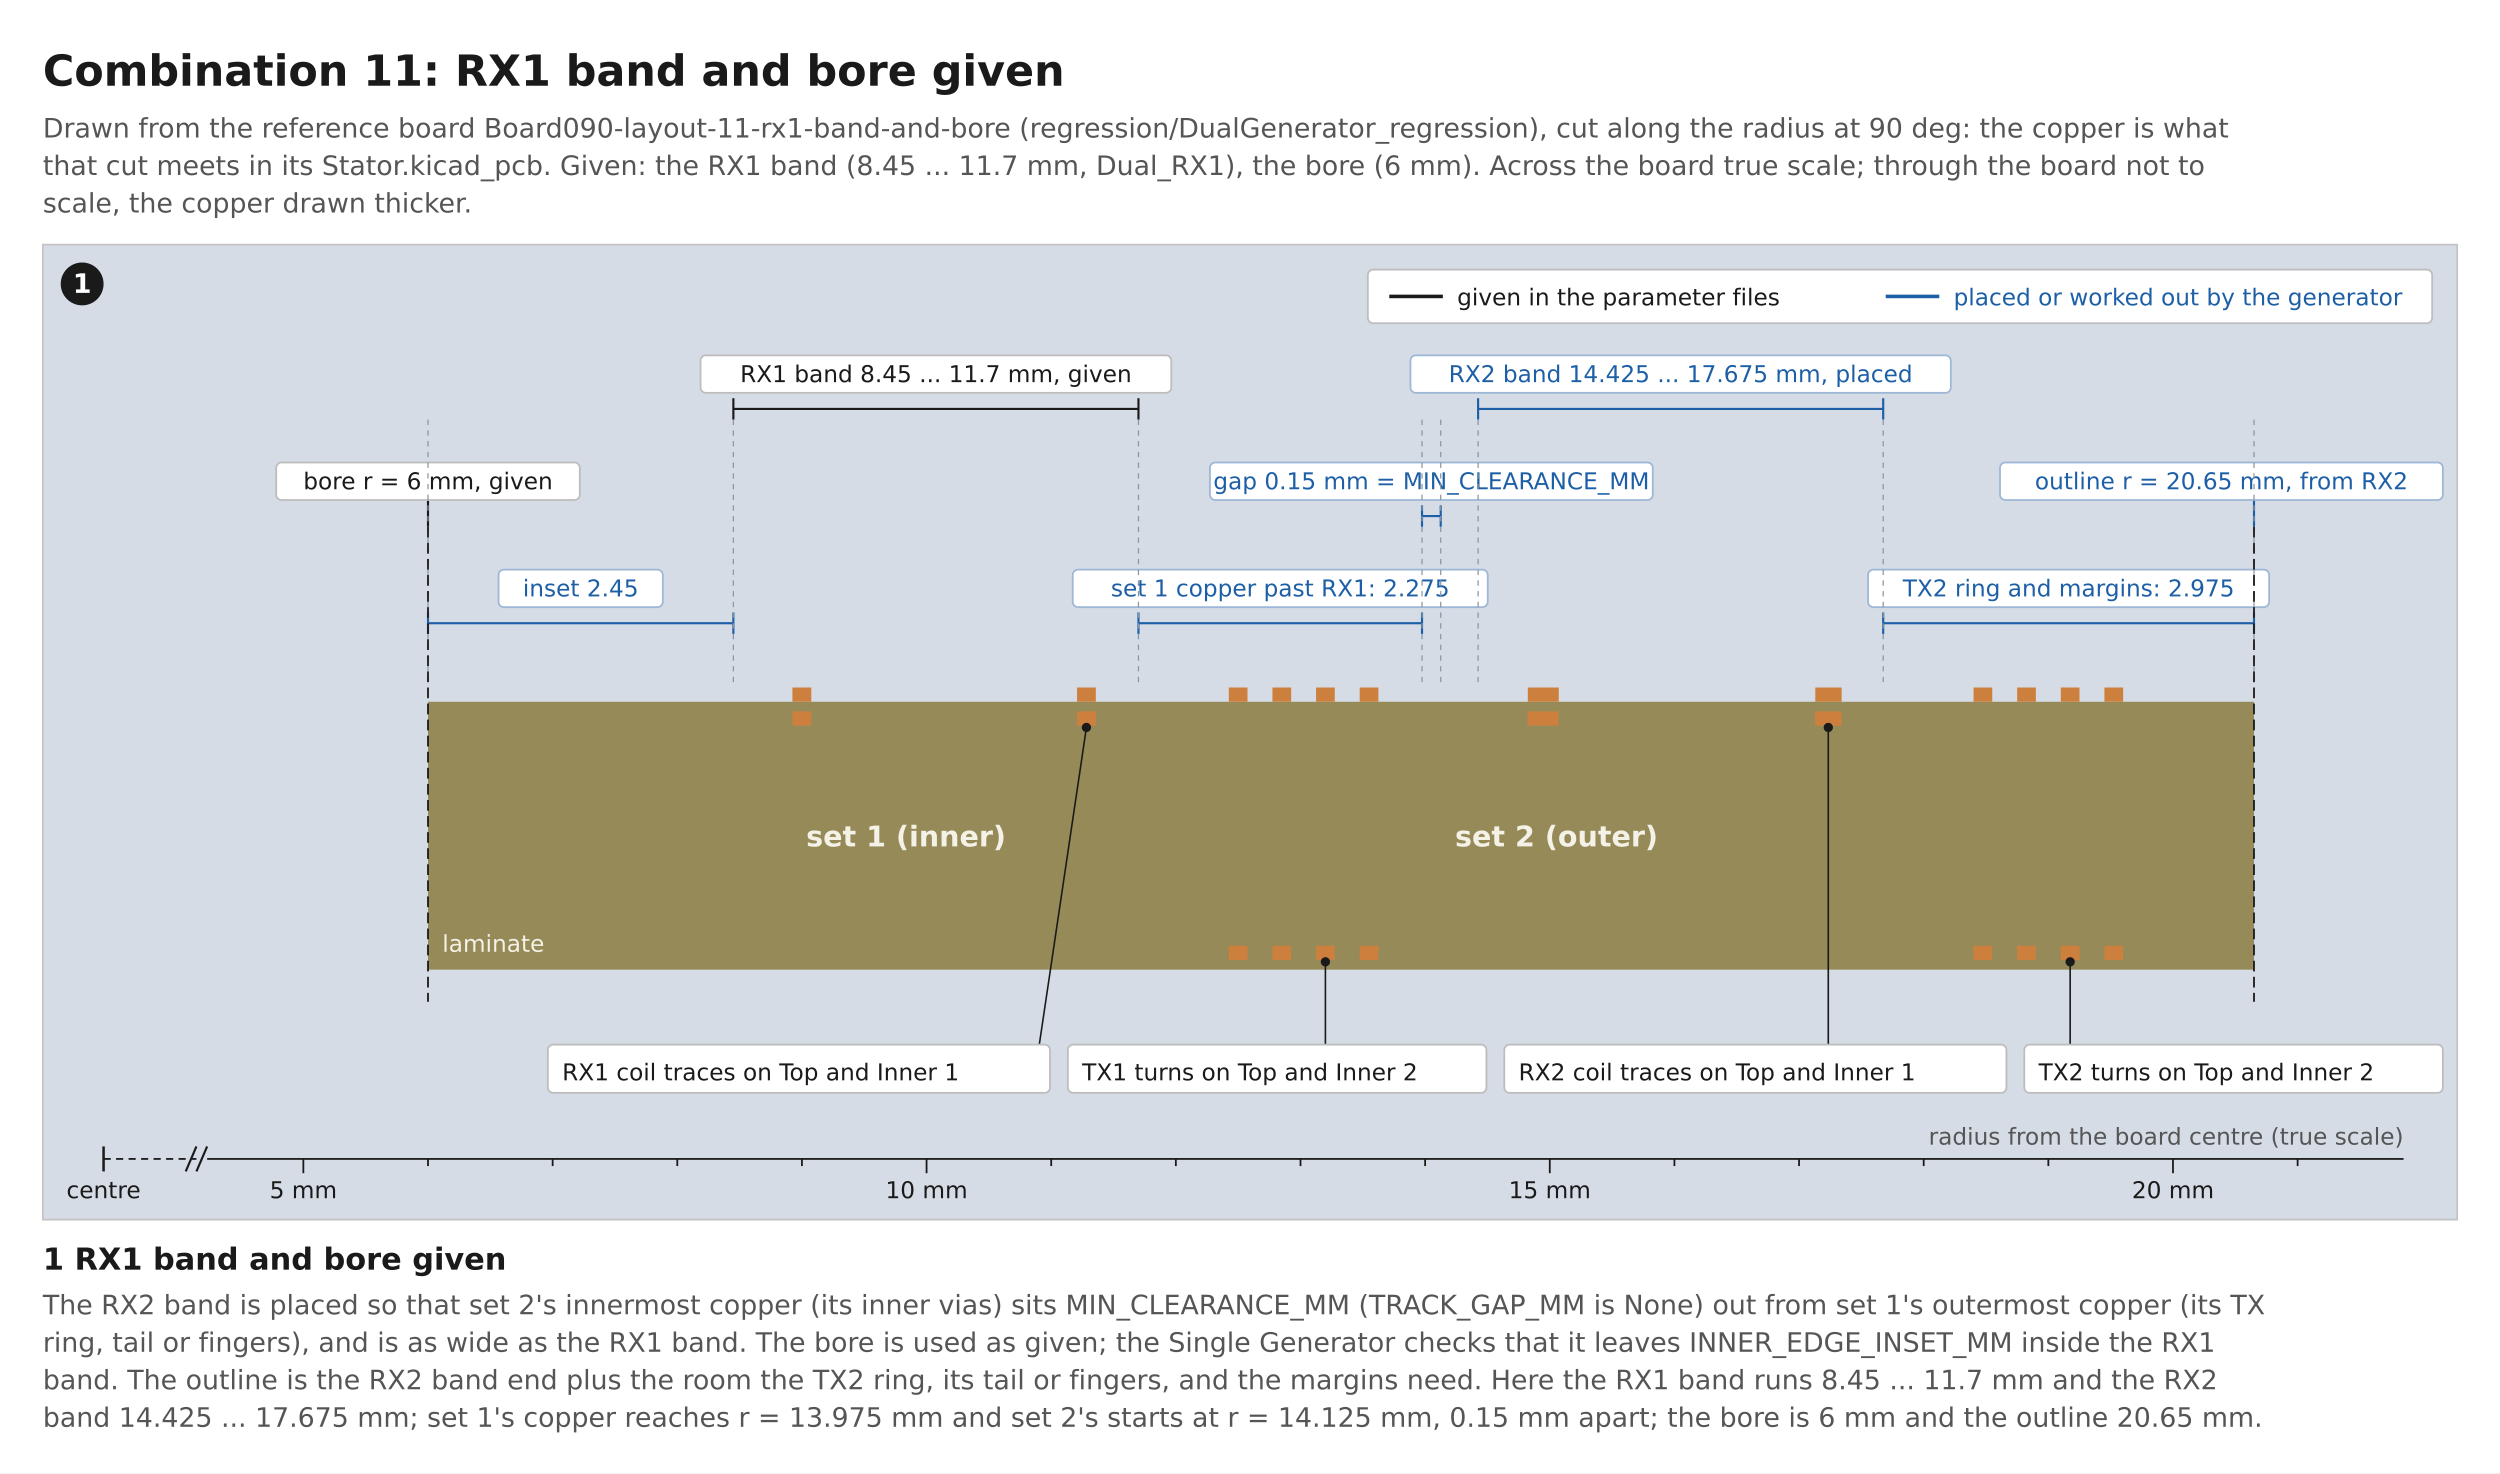
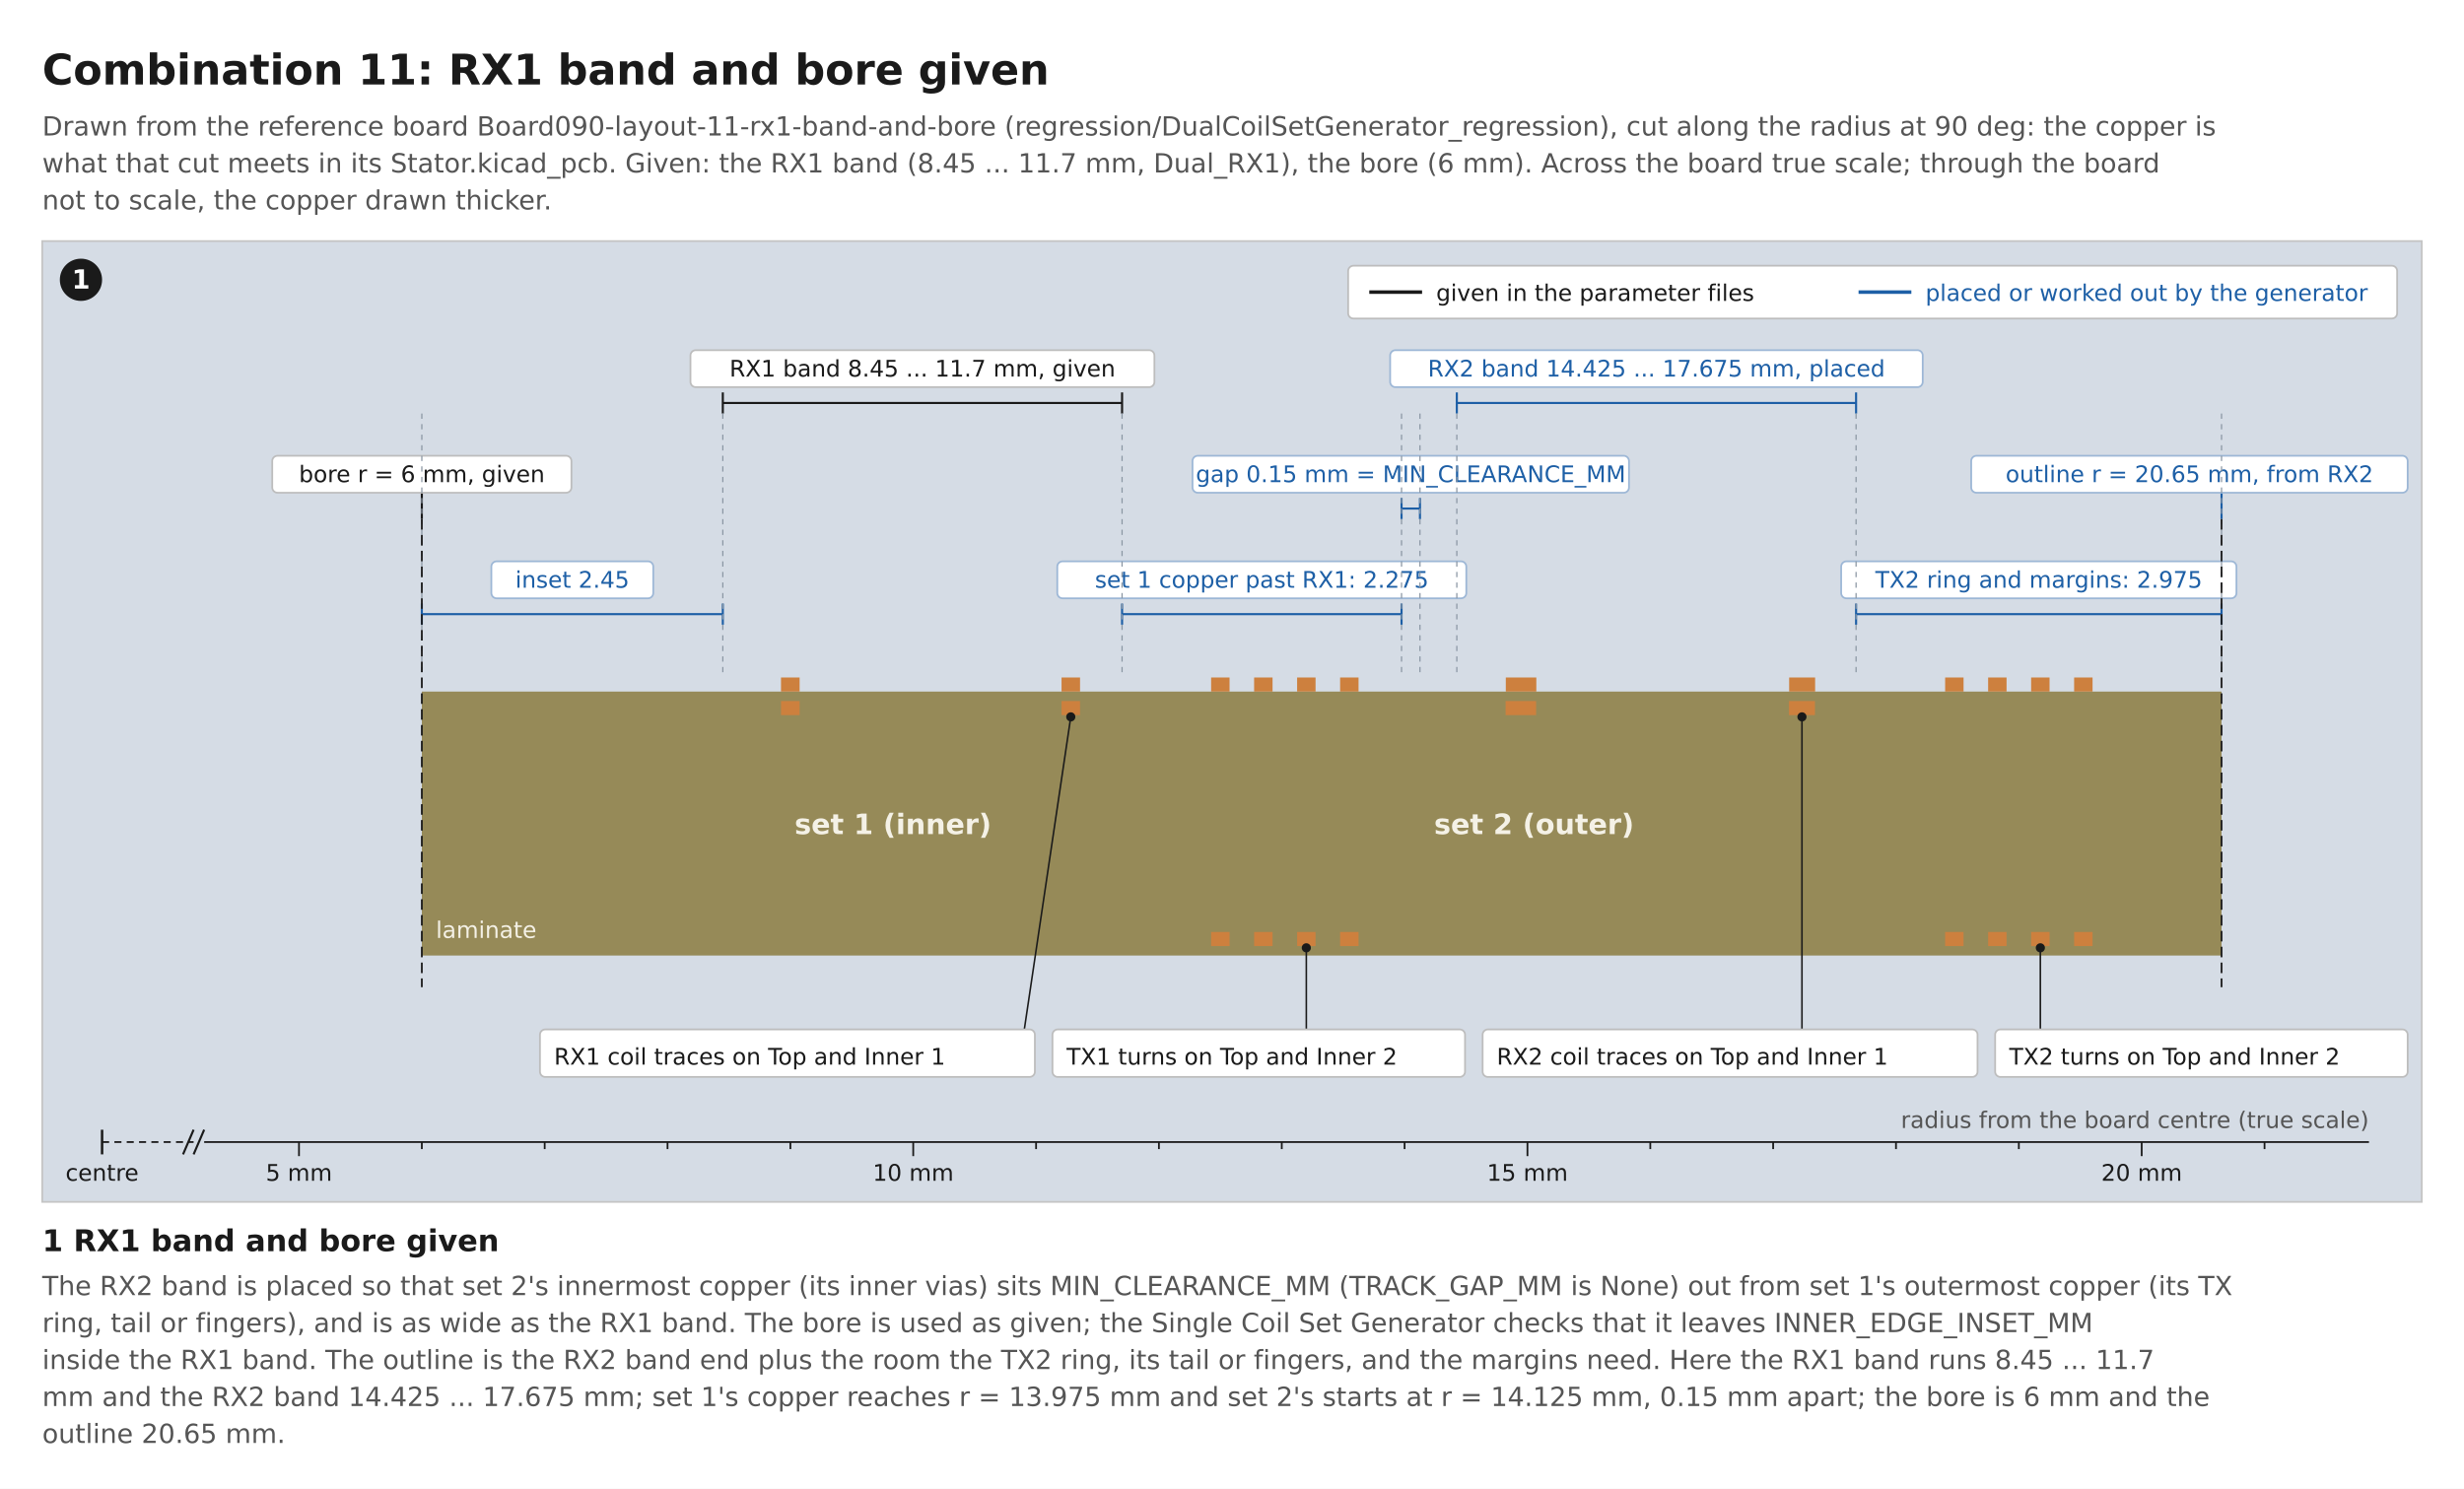
- <svg xmlns="http://www.w3.org/2000/svg" width="1400" height="825" viewBox="0 0 1400 825" font-family="DejaVu Sans, Arial, Helvetica, sans-serif">
+ <svg xmlns="http://www.w3.org/2000/svg" width="1400" height="846" viewBox="0 0 1400 846" font-family="DejaVu Sans, Arial, Helvetica, sans-serif">
  <rect width="100%" height="100%" fill="#ffffff" />
  <rect x="24" y="137" width="1352" height="546" fill="#d5dce5" stroke="#c4c4c4" stroke-width="1" />
  <text x="24" y="48" font-size="24" font-weight="bold" fill="#1a1a1a">Combination 11: RX1 band and bore given</text>
-   <text x="24" y="77" font-size="15" fill="#555555">Drawn from the reference board Board090-layout-11-rx1-band-and-bore (regression/DualGenerator_regression), cut along the radius at 90 deg: the copper is what</text>
-   <text x="24" y="98" font-size="15" fill="#555555">that cut meets in its Stator.kicad_pcb. Given: the RX1 band (8.45 ... 11.7 mm, Dual_RX1), the bore (6 mm). Across the board true scale; through the board not to</text>
-   <text x="24" y="119" font-size="15" fill="#555555">scale, the copper drawn thicker.</text>
+   <text x="24" y="77" font-size="15" fill="#555555">Drawn from the reference board Board090-layout-11-rx1-band-and-bore (regression/DualCoilSetGenerator_regression), cut along the radius at 90 deg: the copper is</text>
+   <text x="24" y="98" font-size="15" fill="#555555">what that cut meets in its Stator.kicad_pcb. Given: the RX1 band (8.45 ... 11.7 mm, Dual_RX1), the bore (6 mm). Across the board true scale; through the board</text>
+   <text x="24" y="119" font-size="15" fill="#555555">not to scale, the copper drawn thicker.</text>
  <rect x="766" y="151" width="596" height="30" rx="3" fill="#ffffff" stroke="#bdbdbd" stroke-width="1" />
  <line x1="778" y1="166" x2="808" y2="166" stroke="#1a1a1a" stroke-width="2" />
  <text x="816" y="171" font-size="13" fill="#1a1a1a">given in the parameter files</text>
  <line x1="1056" y1="166" x2="1086" y2="166" stroke="#1d5fa6" stroke-width="2" />
  <text x="1094" y="171" font-size="13" fill="#1d5fa6">placed or worked out by the generator</text>
  <line x1="410.69" y1="229" x2="637.54" y2="229" stroke="#1a1a1a" stroke-width="1.2" />
  <line x1="410.69" y1="223" x2="410.69" y2="235" stroke="#1a1a1a" stroke-width="1.2" />
  <line x1="637.54" y1="223" x2="637.54" y2="235" stroke="#1a1a1a" stroke-width="1.2" />
  <rect x="392.31" y="199" width="263.6" height="21" rx="3" fill="#ffffff" stroke="#bdbdbd" stroke-width="1" />
  <text x="524.11" y="214" font-size="13" text-anchor="middle" fill="#1a1a1a">RX1 band 8.45 ... 11.7 mm, given</text>
  <line x1="827.74" y1="229" x2="1054.59" y2="229" stroke="#1d5fa6" stroke-width="1.2" />
  <line x1="827.74" y1="223" x2="827.74" y2="235" stroke="#1d5fa6" stroke-width="1.2" />
  <line x1="1054.59" y1="223" x2="1054.59" y2="235" stroke="#1d5fa6" stroke-width="1.2" />
  <rect x="789.86" y="199" width="302.6" height="21" rx="3" fill="#ffffff" stroke="#9db7d6" stroke-width="1" />
  <text x="941.16" y="214" font-size="13" text-anchor="middle" fill="#1d5fa6">RX2 band 14.425 ... 17.675 mm, placed</text>
  <line x1="239.68" y1="280" x2="239.68" y2="295" stroke="#1a1a1a" stroke-width="1.2" />
  <rect x="154.68" y="259" width="170" height="21" rx="3" fill="#ffffff" stroke="#bdbdbd" stroke-width="1" />
  <text x="239.68" y="274" font-size="13" text-anchor="middle" fill="#1a1a1a">bore r = 6 mm, given</text>
  <line x1="796.33" y1="289" x2="806.8" y2="289" stroke="#1d5fa6" stroke-width="1.2" />
  <line x1="796.33" y1="283" x2="796.33" y2="295" stroke="#1d5fa6" stroke-width="1.2" />
  <line x1="806.8" y1="283" x2="806.8" y2="295" stroke="#1d5fa6" stroke-width="1.2" />
  <rect x="677.56" y="259" width="248" height="21" rx="3" fill="#ffffff" stroke="#9db7d6" stroke-width="1" />
  <text x="801.56" y="274" font-size="13" text-anchor="middle" fill="#1d5fa6">gap 0.15 mm = MIN_CLEARANCE_MM</text>
  <line x1="1262.24" y1="280" x2="1262.24" y2="295" stroke="#1d5fa6" stroke-width="1.2" />
  <rect x="1120" y="259" width="248" height="21" rx="3" fill="#ffffff" stroke="#9db7d6" stroke-width="1" />
  <text x="1244" y="274" font-size="13" text-anchor="middle" fill="#1d5fa6">outline r = 20.65 mm, from RX2</text>
  <line x1="239.68" y1="349" x2="410.69" y2="349" stroke="#1d5fa6" stroke-width="1.2" />
  <line x1="239.68" y1="343" x2="239.68" y2="355" stroke="#1d5fa6" stroke-width="1.2" />
  <line x1="410.69" y1="343" x2="410.69" y2="355" stroke="#1d5fa6" stroke-width="1.2" />
  <rect x="279.18" y="319" width="92" height="21" rx="3" fill="#ffffff" stroke="#9db7d6" stroke-width="1" />
  <text x="325.18" y="334" font-size="13" text-anchor="middle" fill="#1d5fa6">inset 2.45</text>
  <line x1="637.54" y1="349" x2="796.33" y2="349" stroke="#1d5fa6" stroke-width="1.2" />
  <line x1="637.54" y1="343" x2="637.54" y2="355" stroke="#1d5fa6" stroke-width="1.2" />
  <line x1="796.33" y1="343" x2="796.33" y2="355" stroke="#1d5fa6" stroke-width="1.2" />
  <rect x="600.73" y="319" width="232.4" height="21" rx="3" fill="#ffffff" stroke="#9db7d6" stroke-width="1" />
  <text x="716.93" y="334" font-size="13" text-anchor="middle" fill="#1d5fa6">set 1 copper past RX1: 2.275</text>
  <line x1="1054.59" y1="349" x2="1262.24" y2="349" stroke="#1d5fa6" stroke-width="1.2" />
  <line x1="1054.59" y1="343" x2="1054.59" y2="355" stroke="#1d5fa6" stroke-width="1.2" />
  <line x1="1262.24" y1="343" x2="1262.24" y2="355" stroke="#1d5fa6" stroke-width="1.2" />
  <rect x="1046.11" y="319" width="224.6" height="21" rx="3" fill="#ffffff" stroke="#9db7d6" stroke-width="1" />
  <text x="1158.41" y="334" font-size="13" text-anchor="middle" fill="#1d5fa6">TX2 ring and margins: 2.975</text>
  <line x1="239.68" y1="235" x2="239.68" y2="383" stroke="#8a96a3" stroke-width="0.7" stroke-dasharray="3 3" />
  <line x1="410.69" y1="235" x2="410.69" y2="383" stroke="#8a96a3" stroke-width="0.7" stroke-dasharray="3 3" />
  <line x1="637.54" y1="235" x2="637.54" y2="383" stroke="#8a96a3" stroke-width="0.7" stroke-dasharray="3 3" />
  <line x1="796.33" y1="235" x2="796.33" y2="383" stroke="#8a96a3" stroke-width="0.7" stroke-dasharray="3 3" />
  <line x1="806.8" y1="235" x2="806.8" y2="383" stroke="#8a96a3" stroke-width="0.7" stroke-dasharray="3 3" />
  <line x1="827.74" y1="235" x2="827.74" y2="383" stroke="#8a96a3" stroke-width="0.7" stroke-dasharray="3 3" />
  <line x1="1054.59" y1="235" x2="1054.59" y2="383" stroke="#8a96a3" stroke-width="0.7" stroke-dasharray="3 3" />
  <line x1="1262.24" y1="235" x2="1262.24" y2="383" stroke="#8a96a3" stroke-width="0.7" stroke-dasharray="3 3" />
  <rect x="239.68" y="393" width="1022.56" height="150" fill="#968a58" stroke="none" stroke-width="1" />
  <rect x="443.75" y="385" width="10.58" height="8" fill="#cd803e" stroke="none" stroke-width="1" />
  <rect x="603.15" y="385" width="10.51" height="8" fill="#cd803e" stroke="none" stroke-width="1" />
  <rect x="688.14" y="385" width="10.47" height="8" fill="#cd803e" stroke="none" stroke-width="1" />
  <rect x="712.57" y="385" width="10.47" height="8" fill="#cd803e" stroke="none" stroke-width="1" />
  <rect x="737" y="385" width="10.47" height="8" fill="#cd803e" stroke="none" stroke-width="1" />
  <rect x="761.43" y="385" width="10.47" height="8" fill="#cd803e" stroke="none" stroke-width="1" />
  <rect x="855.57" y="385" width="17.34" height="8" fill="#cd803e" stroke="none" stroke-width="1" />
  <rect x="1016.57" y="385" width="14.75" height="8" fill="#cd803e" stroke="none" stroke-width="1" />
  <rect x="1105.19" y="385" width="10.47" height="8" fill="#cd803e" stroke="none" stroke-width="1" />
  <rect x="1129.62" y="385" width="10.47" height="8" fill="#cd803e" stroke="none" stroke-width="1" />
  <rect x="1154.05" y="385" width="10.47" height="8" fill="#cd803e" stroke="none" stroke-width="1" />
  <rect x="1178.48" y="385" width="10.47" height="8" fill="#cd803e" stroke="none" stroke-width="1" />
  <rect x="443.75" y="398.38" width="10.58" height="8" fill="#cd803e" stroke="none" stroke-width="1" />
  <rect x="603.15" y="398.38" width="10.51" height="8" fill="#cd803e" stroke="none" stroke-width="1" />
  <rect x="855.45" y="398.38" width="17.33" height="8" fill="#cd803e" stroke="none" stroke-width="1" />
  <rect x="1016.46" y="398.38" width="14.76" height="8" fill="#cd803e" stroke="none" stroke-width="1" />
  <rect x="688.14" y="529.62" width="10.47" height="8" fill="#cd803e" stroke="none" stroke-width="1" />
  <rect x="712.57" y="529.62" width="10.47" height="8" fill="#cd803e" stroke="none" stroke-width="1" />
  <rect x="737" y="529.62" width="10.47" height="8" fill="#cd803e" stroke="none" stroke-width="1" />
  <rect x="761.43" y="529.62" width="10.47" height="8" fill="#cd803e" stroke="none" stroke-width="1" />
  <rect x="1105.19" y="529.62" width="10.47" height="8" fill="#cd803e" stroke="none" stroke-width="1" />
  <rect x="1129.62" y="529.62" width="10.47" height="8" fill="#cd803e" stroke="none" stroke-width="1" />
  <rect x="1154.05" y="529.62" width="10.47" height="8" fill="#cd803e" stroke="none" stroke-width="1" />
  <rect x="1178.48" y="529.62" width="10.47" height="8" fill="#cd803e" stroke="none" stroke-width="1" />
  <text x="247.68" y="533" font-size="13" fill="#f4f1e6">laminate</text>
  <line x1="239.68" y1="295" x2="239.68" y2="561" stroke="#1a1a1a" stroke-width="1" stroke-dasharray="6 3" />
  <line x1="1262.24" y1="295" x2="1262.24" y2="561" stroke="#1a1a1a" stroke-width="1" stroke-dasharray="6 3" />
  <text x="451.44" y="474" font-size="16" font-weight="bold" fill="#f4f1e6">set 1 (inner)</text>
  <text x="814.8" y="474" font-size="16" font-weight="bold" fill="#f4f1e6">set 2 (outer)</text>
  <line x1="582" y1="585" x2="608.4" y2="407.38" stroke="#1a1a1a" stroke-width="0.9" />
  <circle cx="608.4" cy="407.38" r="2.6" fill="#1a1a1a" />
  <rect x="306.8" y="585" width="281.2" height="27" rx="3" fill="#ffffff" stroke="#bdbdbd" stroke-width="1" />
  <text x="314.8" y="605" font-size="13" fill="#1a1a1a">RX1 coil traces on Top and Inner 1</text>
  <line x1="742.23" y1="585" x2="742.23" y2="538.62" stroke="#1a1a1a" stroke-width="0.9" />
  <circle cx="742.23" cy="538.62" r="2.6" fill="#1a1a1a" />
  <rect x="598" y="585" width="234.4" height="27" rx="3" fill="#ffffff" stroke="#bdbdbd" stroke-width="1" />
  <text x="606" y="605" font-size="13" fill="#1a1a1a">TX1 turns on Top and Inner 2</text>
  <line x1="1023.84" y1="585" x2="1023.84" y2="407.38" stroke="#1a1a1a" stroke-width="0.9" />
  <circle cx="1023.84" cy="407.38" r="2.6" fill="#1a1a1a" />
  <rect x="842.4" y="585" width="281.2" height="27" rx="3" fill="#ffffff" stroke="#bdbdbd" stroke-width="1" />
  <text x="850.4" y="605" font-size="13" fill="#1a1a1a">RX2 coil traces on Top and Inner 1</text>
  <line x1="1159.29" y1="585" x2="1159.29" y2="538.62" stroke="#1a1a1a" stroke-width="0.9" />
  <circle cx="1159.29" cy="538.62" r="2.6" fill="#1a1a1a" />
  <rect x="1133.6" y="585" width="234.4" height="27" rx="3" fill="#ffffff" stroke="#bdbdbd" stroke-width="1" />
  <text x="1141.6" y="605" font-size="13" fill="#1a1a1a">TX2 turns on Top and Inner 2</text>
  <line x1="58" y1="649" x2="110" y2="649" stroke="#1a1a1a" stroke-width="1" stroke-dasharray="4 3" />
  <line x1="110" y1="642" x2="104" y2="656" stroke="#1a1a1a" stroke-width="1.2" />
  <line x1="116" y1="642" x2="110" y2="656" stroke="#1a1a1a" stroke-width="1.2" />
  <line x1="116" y1="649" x2="1346" y2="649" stroke="#1a1a1a" stroke-width="1" />
  <line x1="58" y1="642" x2="58" y2="656" stroke="#1a1a1a" stroke-width="1.4" />
  <text x="58" y="671" font-size="13" text-anchor="middle" fill="#1a1a1a">centre</text>
  <line x1="169.88" y1="649" x2="169.88" y2="657" stroke="#1a1a1a" stroke-width="1" />
  <text x="169.88" y="671" font-size="13" text-anchor="middle" fill="#1a1a1a">5 mm</text>
  <line x1="239.68" y1="649" x2="239.68" y2="653" stroke="#1a1a1a" stroke-width="1" />
  <line x1="309.48" y1="649" x2="309.48" y2="653" stroke="#1a1a1a" stroke-width="1" />
  <line x1="379.28" y1="649" x2="379.28" y2="653" stroke="#1a1a1a" stroke-width="1" />
  <line x1="449.08" y1="649" x2="449.08" y2="653" stroke="#1a1a1a" stroke-width="1" />
  <line x1="518.88" y1="649" x2="518.88" y2="657" stroke="#1a1a1a" stroke-width="1" />
  <text x="518.88" y="671" font-size="13" text-anchor="middle" fill="#1a1a1a">10 mm</text>
  <line x1="588.68" y1="649" x2="588.68" y2="653" stroke="#1a1a1a" stroke-width="1" />
  <line x1="658.48" y1="649" x2="658.48" y2="653" stroke="#1a1a1a" stroke-width="1" />
  <line x1="728.28" y1="649" x2="728.28" y2="653" stroke="#1a1a1a" stroke-width="1" />
  <line x1="798.07" y1="649" x2="798.07" y2="653" stroke="#1a1a1a" stroke-width="1" />
  <line x1="867.87" y1="649" x2="867.87" y2="657" stroke="#1a1a1a" stroke-width="1" />
  <text x="867.87" y="671" font-size="13" text-anchor="middle" fill="#1a1a1a">15 mm</text>
  <line x1="937.67" y1="649" x2="937.67" y2="653" stroke="#1a1a1a" stroke-width="1" />
  <line x1="1007.47" y1="649" x2="1007.47" y2="653" stroke="#1a1a1a" stroke-width="1" />
  <line x1="1077.27" y1="649" x2="1077.27" y2="653" stroke="#1a1a1a" stroke-width="1" />
  <line x1="1147.07" y1="649" x2="1147.07" y2="653" stroke="#1a1a1a" stroke-width="1" />
  <line x1="1216.87" y1="649" x2="1216.87" y2="657" stroke="#1a1a1a" stroke-width="1" />
  <text x="1216.87" y="671" font-size="13" text-anchor="middle" fill="#1a1a1a">20 mm</text>
  <line x1="1286.67" y1="649" x2="1286.67" y2="653" stroke="#1a1a1a" stroke-width="1" />
  <text x="1346" y="641" font-size="13" text-anchor="end" fill="#555555">radius from the board centre (true scale)</text>
  <circle cx="46" cy="159" r="12" fill="#1a1a1a" />
  <text x="46" y="164" font-size="15" font-weight="bold" text-anchor="middle" fill="#ffffff">1</text>
  <text x="24" y="711" font-size="17" font-weight="bold" fill="#1a1a1a">1  RX1 band and bore given</text>
  <text x="24" y="736" font-size="15" fill="#555555">The RX2 band is placed so that set 2's innermost copper (its inner vias) sits MIN_CLEARANCE_MM (TRACK_GAP_MM is None) out from set 1's outermost copper (its TX</text>
-   <text x="24" y="757" font-size="15" fill="#555555">ring, tail or fingers), and is as wide as the RX1 band. The bore is used as given; the Single Generator checks that it leaves INNER_EDGE_INSET_MM inside the RX1</text>
-   <text x="24" y="778" font-size="15" fill="#555555">band. The outline is the RX2 band end plus the room the TX2 ring, its tail or fingers, and the margins need. Here the RX1 band runs 8.45 ... 11.7 mm and the RX2</text>
-   <text x="24" y="799" font-size="15" fill="#555555">band 14.425 ... 17.675 mm; set 1's copper reaches r = 13.975 mm and set 2's starts at r = 14.125 mm, 0.15 mm apart; the bore is 6 mm and the outline 20.65 mm.</text>
+   <text x="24" y="757" font-size="15" fill="#555555">ring, tail or fingers), and is as wide as the RX1 band. The bore is used as given; the Single Coil Set Generator checks that it leaves INNER_EDGE_INSET_MM</text>
+   <text x="24" y="778" font-size="15" fill="#555555">inside the RX1 band. The outline is the RX2 band end plus the room the TX2 ring, its tail or fingers, and the margins need. Here the RX1 band runs 8.45 ... 11.7</text>
+   <text x="24" y="799" font-size="15" fill="#555555">mm and the RX2 band 14.425 ... 17.675 mm; set 1's copper reaches r = 13.975 mm and set 2's starts at r = 14.125 mm, 0.15 mm apart; the bore is 6 mm and the</text>
+   <text x="24" y="820" font-size="15" fill="#555555">outline 20.65 mm.</text>
</svg>
